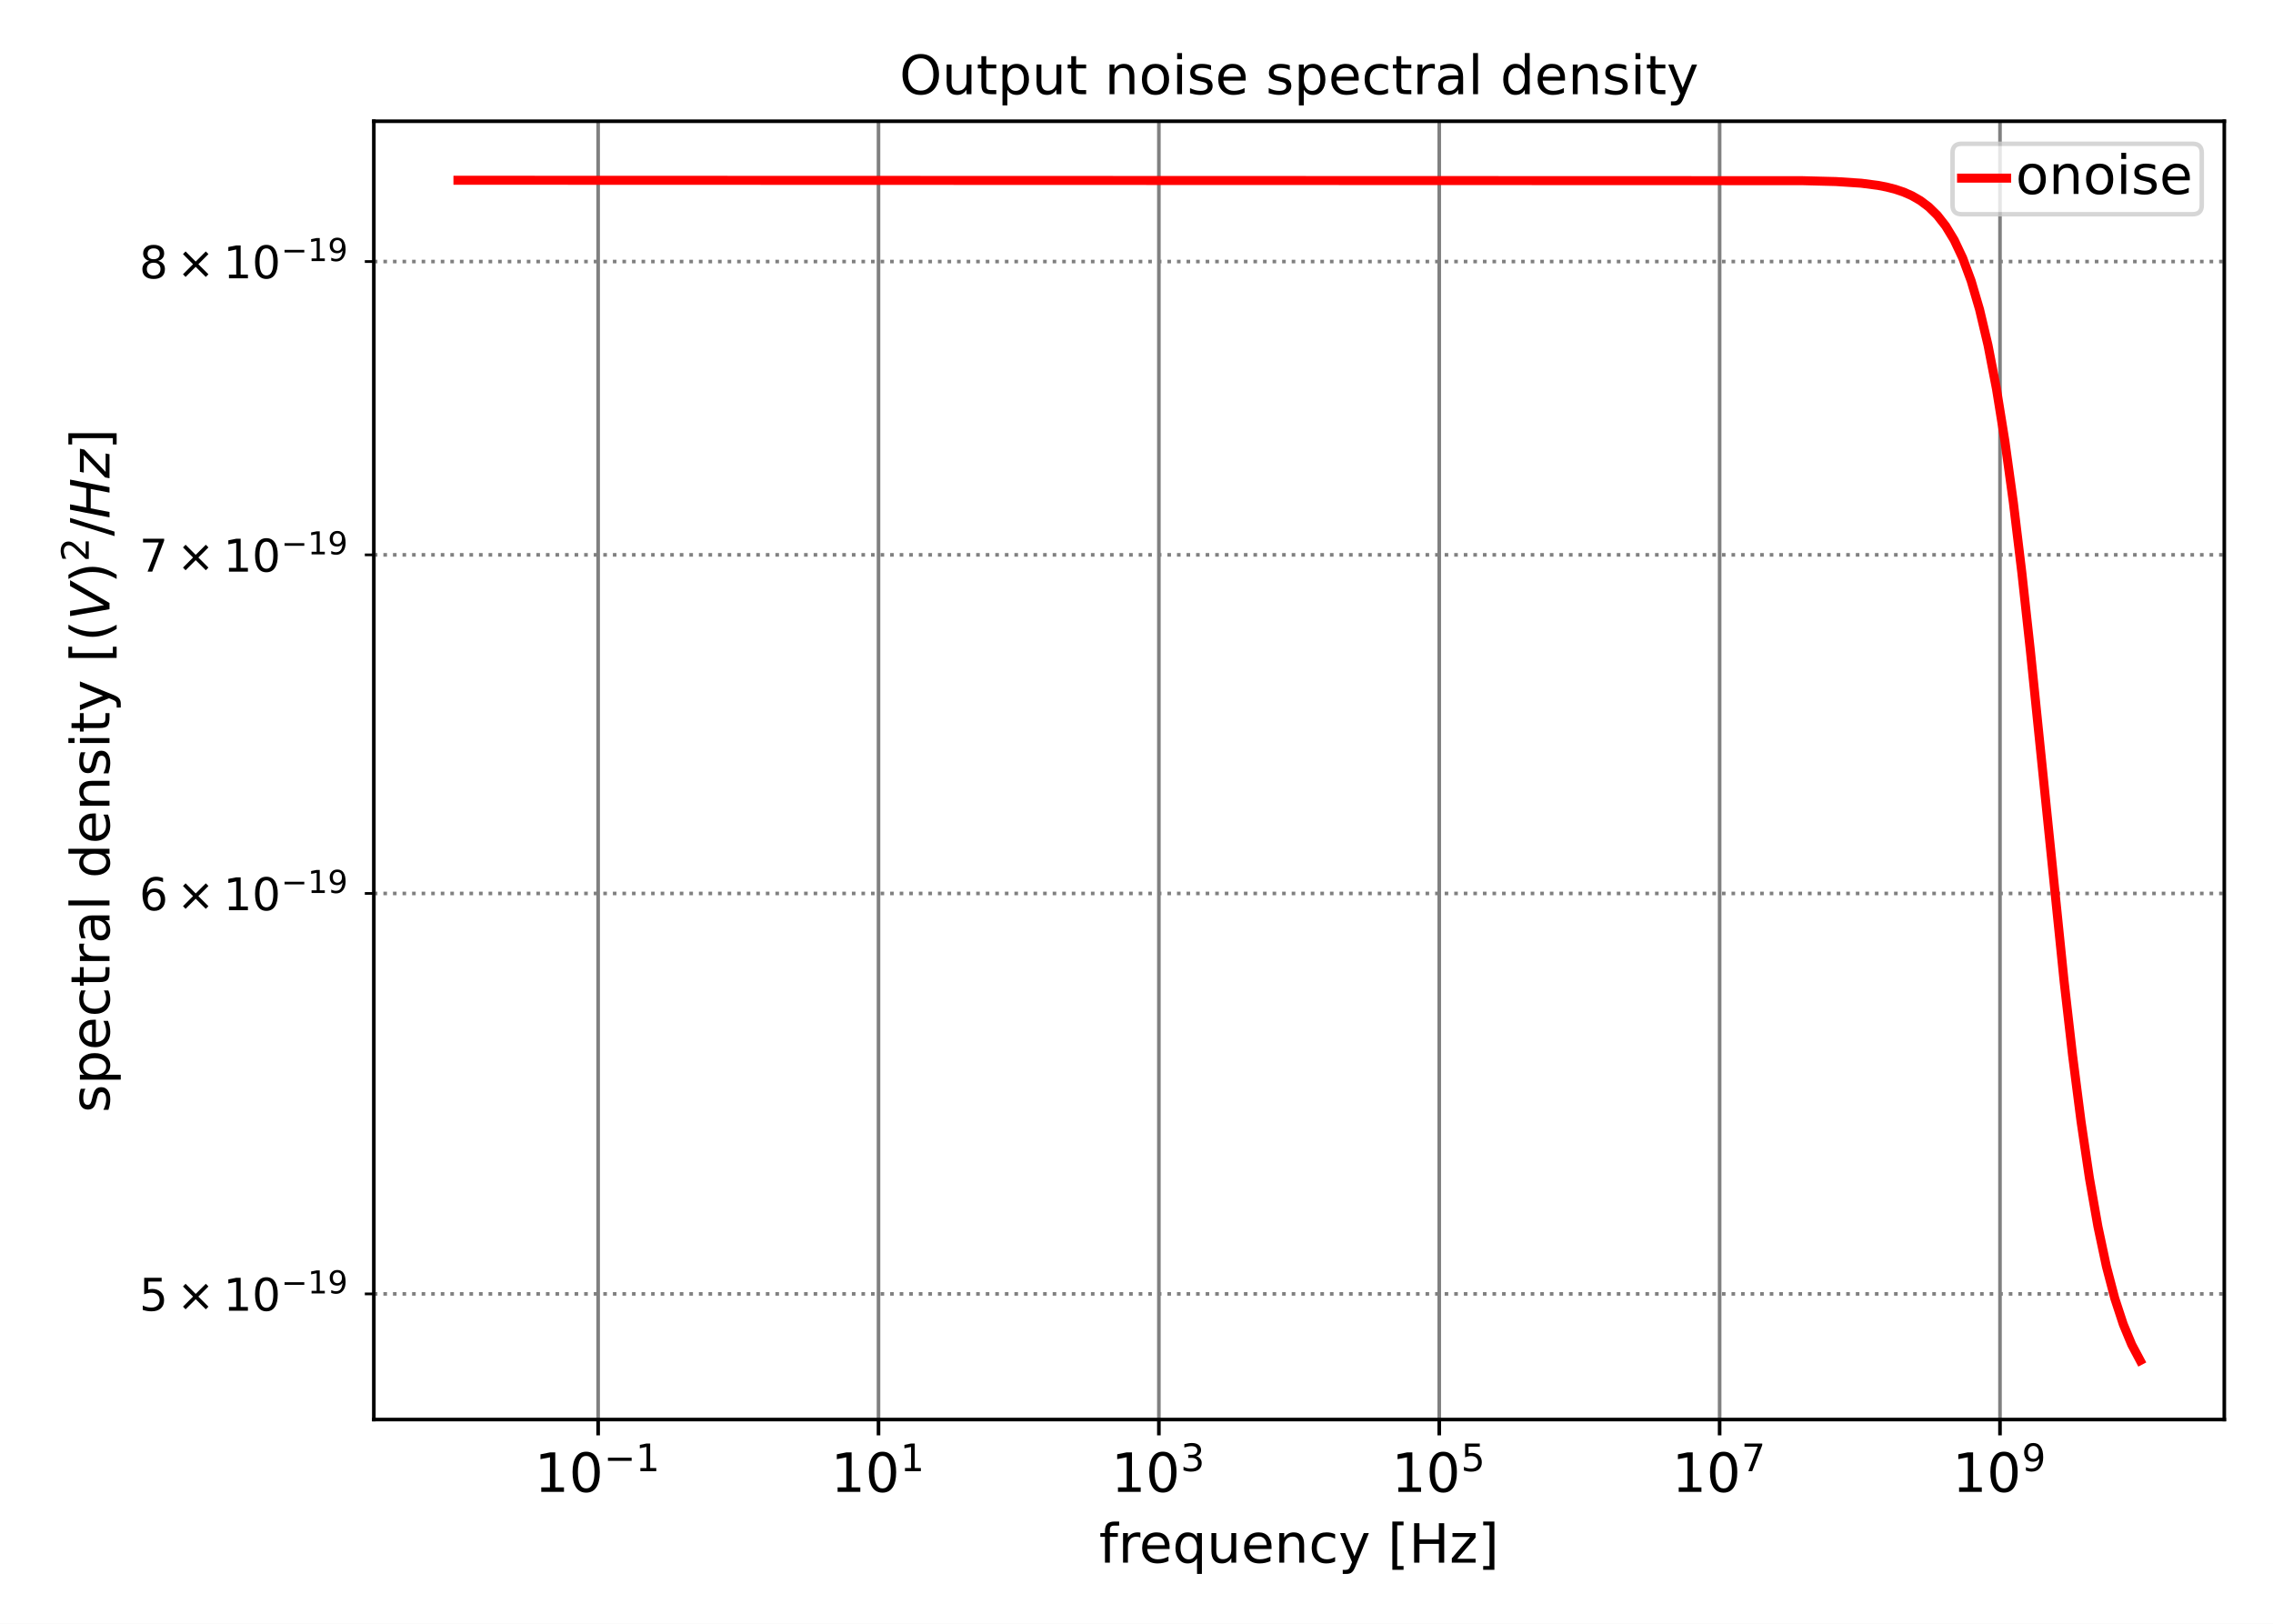
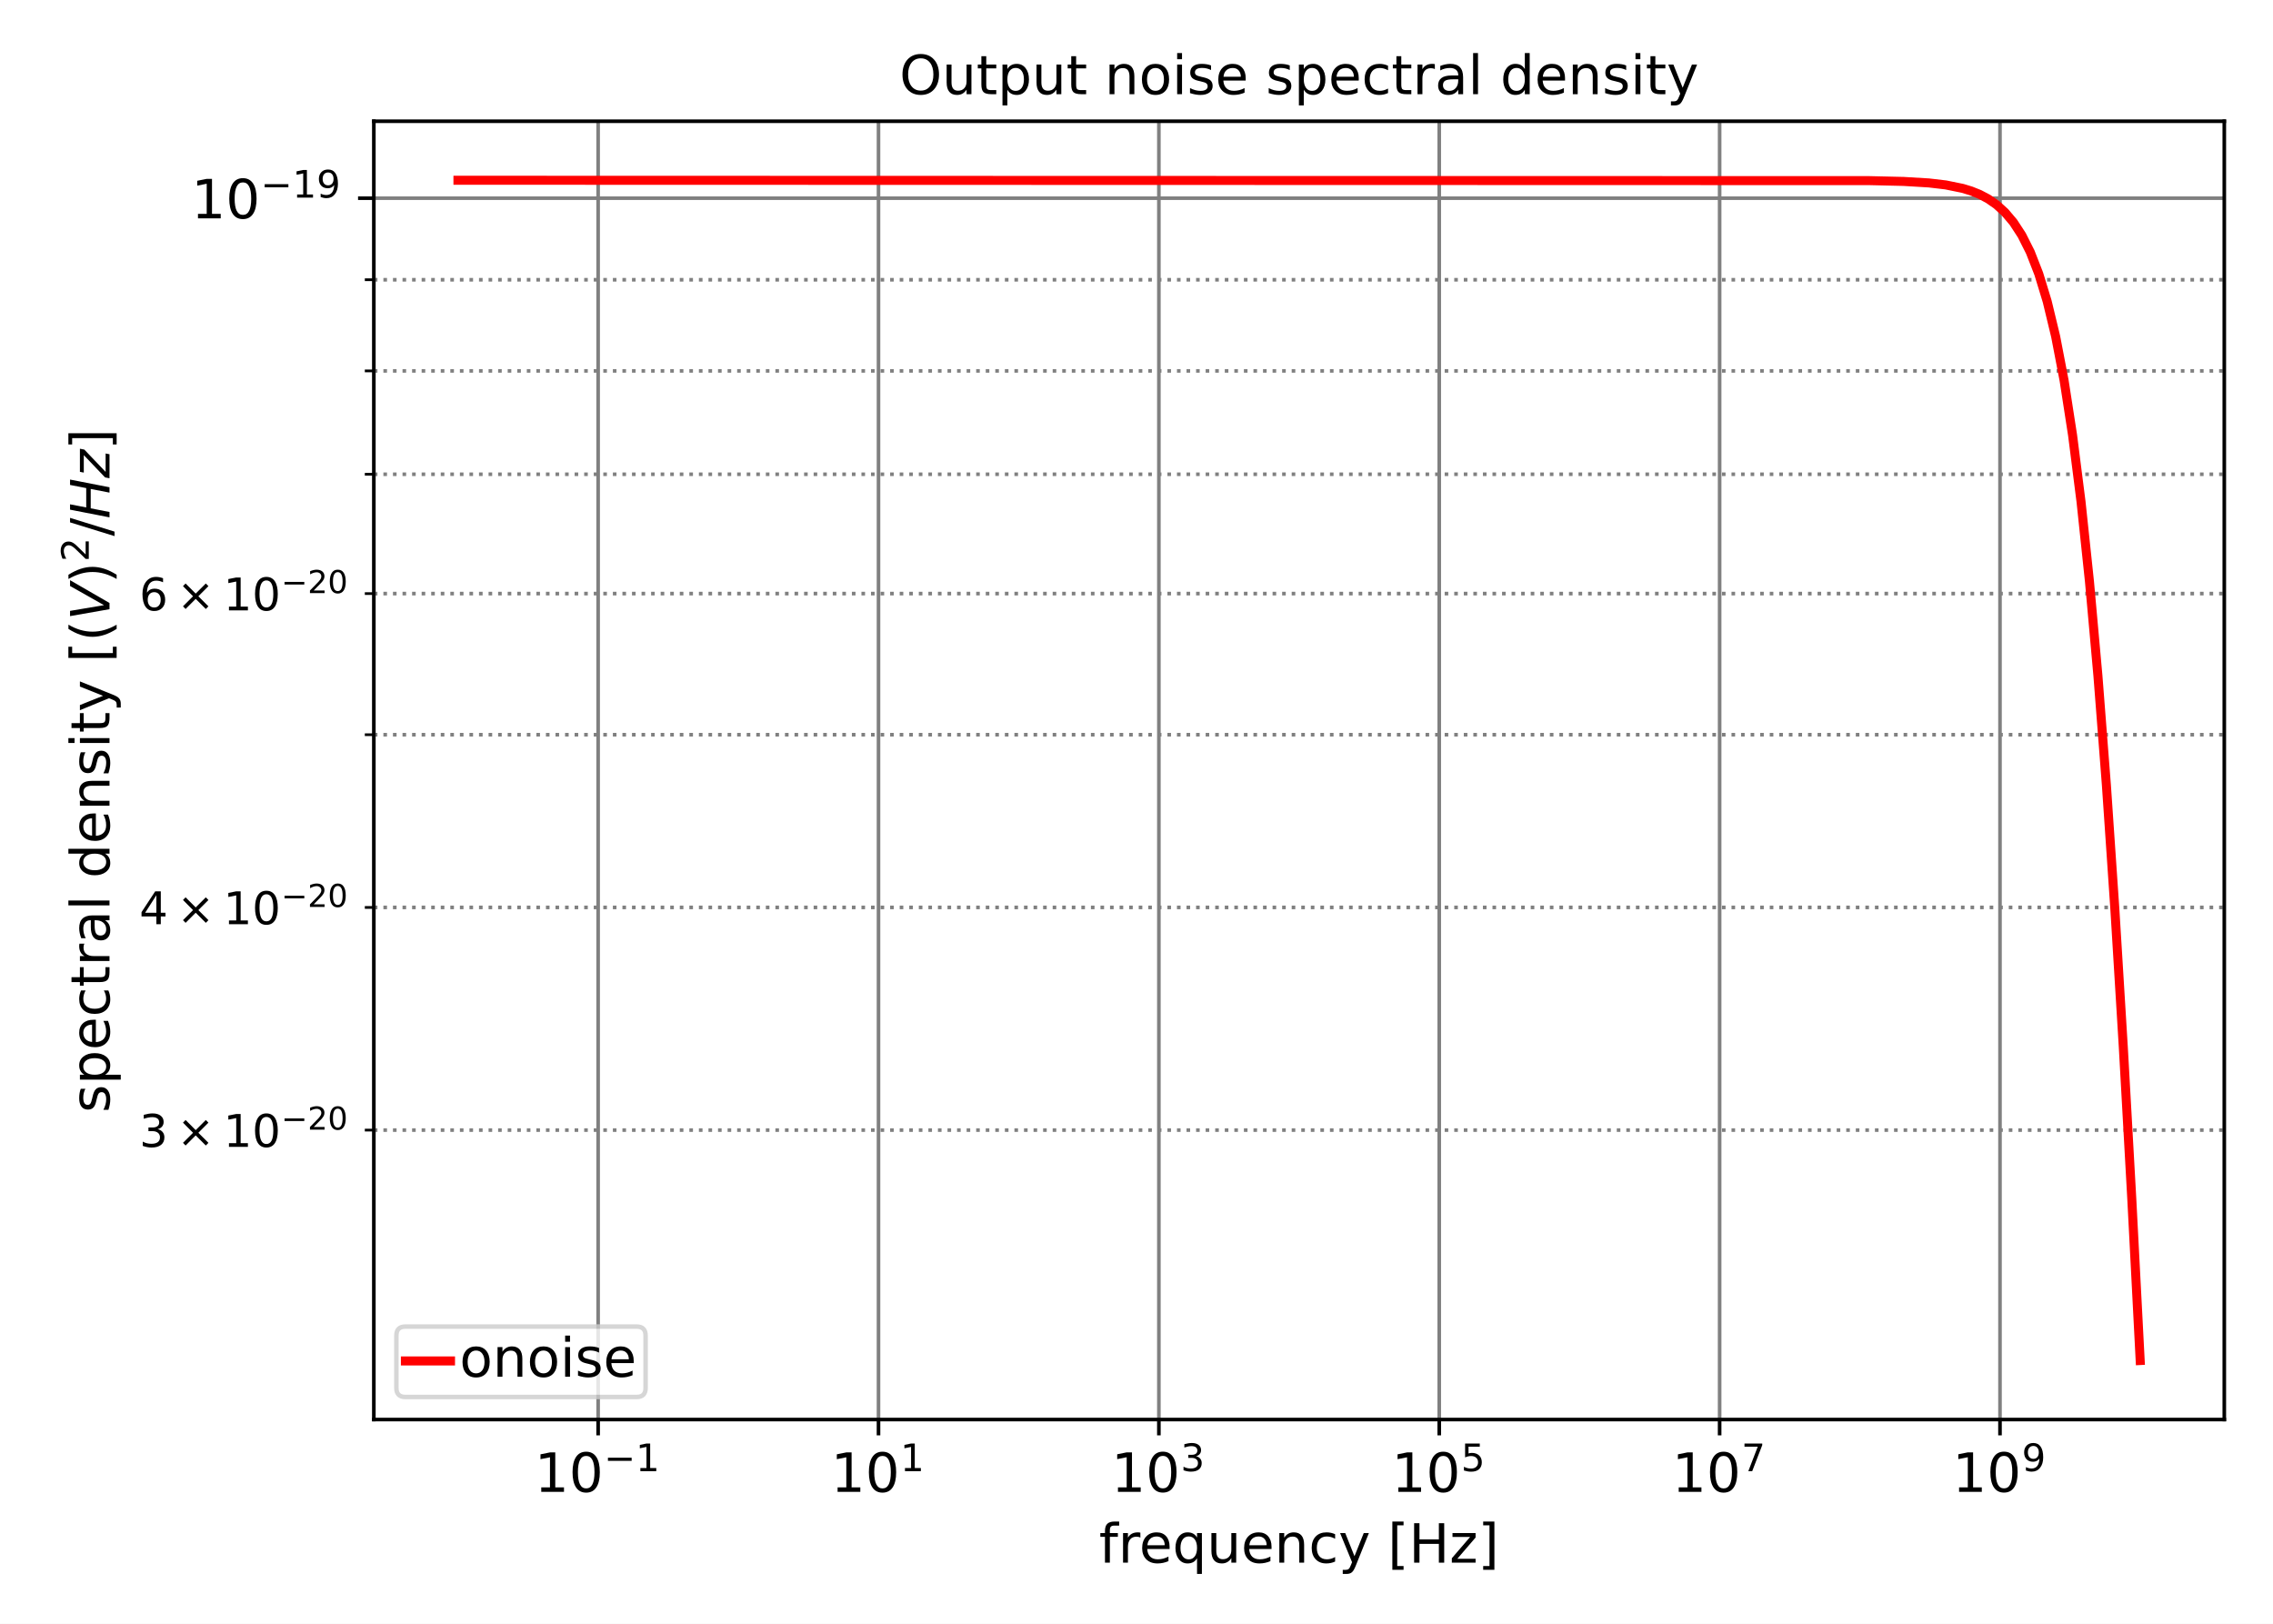
<svg xmlns="http://www.w3.org/2000/svg" xmlns:xlink="http://www.w3.org/1999/xlink" width="504pt" height="360pt" viewBox="0 0 504 360" version="1.1">
  <defs>
    <style type="text/css">*{stroke-linejoin: round; stroke-linecap: butt}</style>
  </defs>
  <g id="figure_1">
    <g id="patch_1">
      <path d="M 0 360  L 504 360  L 504 0  L 0 0  z " style="fill: #ffffff" />
    </g>
    <g id="axes_1">
      <g id="patch_2">
        <path d="M 82.892 314.728  L 493.2 314.728  L 493.2 26.88  L 82.892 26.88  z " style="fill: #ffffff" />
      </g>
      <g id="matplotlib.axis_1">
        <g id="xtick_1">
          <g id="line2d_1">
-             <path d="M 132.627 314.728  L 132.627 26.88  " clip-path="url(#p8762cb27fe)" style="fill: none; stroke: #808080; stroke-width: 0.8; stroke-linecap: square" />
+             <path d="M 132.627 314.728  L 132.627 26.88  " clip-path="url(#p7cc70d9dc4)" style="fill: none; stroke: #808080; stroke-width: 0.8; stroke-linecap: square" />
          </g>
          <g id="line2d_2">
            <defs>
-               <path id="m24ee7ba517" d="M 0 0  L 0 3.5  " style="stroke: #000000; stroke-width: 0.8" />
+               <path id="m202d62b506" d="M 0 0  L 0 3.5  " style="stroke: #000000; stroke-width: 0.8" />
            </defs>
            <g>
-               <use xlink:href="#m24ee7ba517" x="132.627" y="314.728" style="stroke: #000000; stroke-width: 0.8" />
+               <use xlink:href="#m202d62b506" x="132.627" y="314.728" style="stroke: #000000; stroke-width: 0.8" />
            </g>
          </g>
          <g id="text_1">
            <g transform="translate(118.5265 330.8461) scale(0.12 -0.12)">
              <defs>
                <path id="DejaVuSans-31" d="M 794 531  L 1825 531  L 1825 4091  L 703 3866  L 703 4441  L 1819 4666  L 2450 4666  L 2450 531  L 3481 531  L 3481 0  L 794 0  L 794 531  z " transform="scale(0.015625)" />
                <path id="DejaVuSans-30" d="M 2034 4250  Q 1547 4250 1301 3770  Q 1056 3291 1056 2328  Q 1056 1369 1301 889  Q 1547 409 2034 409  Q 2525 409 2770 889  Q 3016 1369 3016 2328  Q 3016 3291 2770 3770  Q 2525 4250 2034 4250  z M 2034 4750  Q 2819 4750 3233 4129  Q 3647 3509 3647 2328  Q 3647 1150 3233 529  Q 2819 -91 2034 -91  Q 1250 -91 836 529  Q 422 1150 422 2328  Q 422 3509 836 4129  Q 1250 4750 2034 4750  z " transform="scale(0.015625)" />
                <path id="DejaVuSans-2212" d="M 678 2272  L 4684 2272  L 4684 1741  L 678 1741  L 678 2272  z " transform="scale(0.015625)" />
              </defs>
              <use xlink:href="#DejaVuSans-31" transform="translate(0 0.684375)" />
              <use xlink:href="#DejaVuSans-30" transform="translate(63.62305 0.684375)" />
              <use xlink:href="#DejaVuSans-2212" transform="translate(128.2031 38.96563) scale(0.7)" />
              <use xlink:href="#DejaVuSans-31" transform="translate(186.8555 38.96563) scale(0.7)" />
            </g>
          </g>
        </g>
        <g id="xtick_2">
          <g id="line2d_3">
-             <path d="M 194.794 314.728  L 194.794 26.88  " clip-path="url(#p8762cb27fe)" style="fill: none; stroke: #808080; stroke-width: 0.8; stroke-linecap: square" />
+             <path d="M 194.794 314.728  L 194.794 26.88  " clip-path="url(#p7cc70d9dc4)" style="fill: none; stroke: #808080; stroke-width: 0.8; stroke-linecap: square" />
          </g>
          <g id="line2d_4">
            <g>
-               <use xlink:href="#m24ee7ba517" x="194.794" y="314.728" style="stroke: #000000; stroke-width: 0.8" />
+               <use xlink:href="#m202d62b506" x="194.794" y="314.728" style="stroke: #000000; stroke-width: 0.8" />
            </g>
          </g>
          <g id="text_2">
            <g transform="translate(184.2344 330.8461) scale(0.12 -0.12)">
              <use xlink:href="#DejaVuSans-31" transform="translate(0 0.684375)" />
              <use xlink:href="#DejaVuSans-30" transform="translate(63.62305 0.684375)" />
              <use xlink:href="#DejaVuSans-31" transform="translate(128.2031 38.96563) scale(0.7)" />
            </g>
          </g>
        </g>
        <g id="xtick_3">
          <g id="line2d_5">
-             <path d="M 256.962 314.728  L 256.962 26.88  " clip-path="url(#p8762cb27fe)" style="fill: none; stroke: #808080; stroke-width: 0.8; stroke-linecap: square" />
+             <path d="M 256.962 314.728  L 256.962 26.88  " clip-path="url(#p7cc70d9dc4)" style="fill: none; stroke: #808080; stroke-width: 0.8; stroke-linecap: square" />
          </g>
          <g id="line2d_6">
            <g>
-               <use xlink:href="#m24ee7ba517" x="256.962" y="314.728" style="stroke: #000000; stroke-width: 0.8" />
+               <use xlink:href="#m202d62b506" x="256.962" y="314.728" style="stroke: #000000; stroke-width: 0.8" />
            </g>
          </g>
          <g id="text_3">
            <g transform="translate(246.4022 330.8461) scale(0.12 -0.12)">
              <defs>
                <path id="DejaVuSans-33" d="M 2597 2516  Q 3050 2419 3304 2112  Q 3559 1806 3559 1356  Q 3559 666 3084 287  Q 2609 -91 1734 -91  Q 1441 -91 1130 -33  Q 819 25 488 141  L 488 750  Q 750 597 1062 519  Q 1375 441 1716 441  Q 2309 441 2620 675  Q 2931 909 2931 1356  Q 2931 1769 2642 2001  Q 2353 2234 1838 2234  L 1294 2234  L 1294 2753  L 1863 2753  Q 2328 2753 2575 2939  Q 2822 3125 2822 3475  Q 2822 3834 2567 4026  Q 2313 4219 1838 4219  Q 1578 4219 1281 4162  Q 984 4106 628 3988  L 628 4550  Q 988 4650 1302 4700  Q 1616 4750 1894 4750  Q 2613 4750 3031 4423  Q 3450 4097 3450 3541  Q 3450 3153 3228 2886  Q 3006 2619 2597 2516  z " transform="scale(0.015625)" />
              </defs>
              <use xlink:href="#DejaVuSans-31" transform="translate(0 0.765625)" />
              <use xlink:href="#DejaVuSans-30" transform="translate(63.62305 0.765625)" />
              <use xlink:href="#DejaVuSans-33" transform="translate(128.2031 39.04688) scale(0.7)" />
            </g>
          </g>
        </g>
        <g id="xtick_4">
          <g id="line2d_7">
-             <path d="M 319.13 314.728  L 319.13 26.88  " clip-path="url(#p8762cb27fe)" style="fill: none; stroke: #808080; stroke-width: 0.8; stroke-linecap: square" />
+             <path d="M 319.13 314.728  L 319.13 26.88  " clip-path="url(#p7cc70d9dc4)" style="fill: none; stroke: #808080; stroke-width: 0.8; stroke-linecap: square" />
          </g>
          <g id="line2d_8">
            <g>
-               <use xlink:href="#m24ee7ba517" x="319.13" y="314.728" style="stroke: #000000; stroke-width: 0.8" />
+               <use xlink:href="#m202d62b506" x="319.13" y="314.728" style="stroke: #000000; stroke-width: 0.8" />
            </g>
          </g>
          <g id="text_4">
            <g transform="translate(308.5701 330.8461) scale(0.12 -0.12)">
              <defs>
                <path id="DejaVuSans-35" d="M 691 4666  L 3169 4666  L 3169 4134  L 1269 4134  L 1269 2991  Q 1406 3038 1543 3061  Q 1681 3084 1819 3084  Q 2600 3084 3056 2656  Q 3513 2228 3513 1497  Q 3513 744 3044 326  Q 2575 -91 1722 -91  Q 1428 -91 1123 -41  Q 819 9 494 109  L 494 744  Q 775 591 1075 516  Q 1375 441 1709 441  Q 2250 441 2565 725  Q 2881 1009 2881 1497  Q 2881 1984 2565 2268  Q 2250 2553 1709 2553  Q 1456 2553 1204 2497  Q 953 2441 691 2322  L 691 4666  z " transform="scale(0.015625)" />
              </defs>
              <use xlink:href="#DejaVuSans-31" transform="translate(0 0.684375)" />
              <use xlink:href="#DejaVuSans-30" transform="translate(63.62305 0.684375)" />
              <use xlink:href="#DejaVuSans-35" transform="translate(128.2031 38.96563) scale(0.7)" />
            </g>
          </g>
        </g>
        <g id="xtick_5">
          <g id="line2d_9">
-             <path d="M 381.298 314.728  L 381.298 26.88  " clip-path="url(#p8762cb27fe)" style="fill: none; stroke: #808080; stroke-width: 0.8; stroke-linecap: square" />
+             <path d="M 381.298 314.728  L 381.298 26.88  " clip-path="url(#p7cc70d9dc4)" style="fill: none; stroke: #808080; stroke-width: 0.8; stroke-linecap: square" />
          </g>
          <g id="line2d_10">
            <g>
-               <use xlink:href="#m24ee7ba517" x="381.298" y="314.728" style="stroke: #000000; stroke-width: 0.8" />
+               <use xlink:href="#m202d62b506" x="381.298" y="314.728" style="stroke: #000000; stroke-width: 0.8" />
            </g>
          </g>
          <g id="text_5">
            <g transform="translate(370.7379 330.8461) scale(0.12 -0.12)">
              <defs>
                <path id="DejaVuSans-37" d="M 525 4666  L 3525 4666  L 3525 4397  L 1831 0  L 1172 0  L 2766 4134  L 525 4134  L 525 4666  z " transform="scale(0.015625)" />
              </defs>
              <use xlink:href="#DejaVuSans-31" transform="translate(0 0.684375)" />
              <use xlink:href="#DejaVuSans-30" transform="translate(63.62305 0.684375)" />
              <use xlink:href="#DejaVuSans-37" transform="translate(128.2031 38.96563) scale(0.7)" />
            </g>
          </g>
        </g>
        <g id="xtick_6">
          <g id="line2d_11">
-             <path d="M 443.466 314.728  L 443.466 26.88  " clip-path="url(#p8762cb27fe)" style="fill: none; stroke: #808080; stroke-width: 0.8; stroke-linecap: square" />
+             <path d="M 443.466 314.728  L 443.466 26.88  " clip-path="url(#p7cc70d9dc4)" style="fill: none; stroke: #808080; stroke-width: 0.8; stroke-linecap: square" />
          </g>
          <g id="line2d_12">
            <g>
-               <use xlink:href="#m24ee7ba517" x="443.466" y="314.728" style="stroke: #000000; stroke-width: 0.8" />
+               <use xlink:href="#m202d62b506" x="443.466" y="314.728" style="stroke: #000000; stroke-width: 0.8" />
            </g>
          </g>
          <g id="text_6">
            <g transform="translate(432.9057 330.8461) scale(0.12 -0.12)">
              <defs>
                <path id="DejaVuSans-39" d="M 703 97  L 703 672  Q 941 559 1184 500  Q 1428 441 1663 441  Q 2288 441 2617 861  Q 2947 1281 2994 2138  Q 2813 1869 2534 1725  Q 2256 1581 1919 1581  Q 1219 1581 811 2004  Q 403 2428 403 3163  Q 403 3881 828 4315  Q 1253 4750 1959 4750  Q 2769 4750 3195 4129  Q 3622 3509 3622 2328  Q 3622 1225 3098 567  Q 2575 -91 1691 -91  Q 1453 -91 1209 -44  Q 966 3 703 97  z M 1959 2075  Q 2384 2075 2632 2365  Q 2881 2656 2881 3163  Q 2881 3666 2632 3958  Q 2384 4250 1959 4250  Q 1534 4250 1286 3958  Q 1038 3666 1038 3163  Q 1038 2656 1286 2365  Q 1534 2075 1959 2075  z " transform="scale(0.015625)" />
              </defs>
              <use xlink:href="#DejaVuSans-31" transform="translate(0 0.765625)" />
              <use xlink:href="#DejaVuSans-30" transform="translate(63.62305 0.765625)" />
              <use xlink:href="#DejaVuSans-39" transform="translate(128.2031 39.04688) scale(0.7)" />
            </g>
          </g>
        </g>
        <g id="text_7">
          <g transform="translate(243.7043 346.4599) scale(0.12 -0.12)">
            <defs>
              <path id="DejaVuSans-66" d="M 2375 4863  L 2375 4384  L 1825 4384  Q 1516 4384 1395 4259  Q 1275 4134 1275 3809  L 1275 3500  L 2222 3500  L 2222 3053  L 1275 3053  L 1275 0  L 697 0  L 697 3053  L 147 3053  L 147 3500  L 697 3500  L 697 3744  Q 697 4328 969 4595  Q 1241 4863 1831 4863  L 2375 4863  z " transform="scale(0.015625)" />
              <path id="DejaVuSans-72" d="M 2631 2963  Q 2534 3019 2420 3045  Q 2306 3072 2169 3072  Q 1681 3072 1420 2755  Q 1159 2438 1159 1844  L 1159 0  L 581 0  L 581 3500  L 1159 3500  L 1159 2956  Q 1341 3275 1631 3429  Q 1922 3584 2338 3584  Q 2397 3584 2469 3576  Q 2541 3569 2628 3553  L 2631 2963  z " transform="scale(0.015625)" />
              <path id="DejaVuSans-65" d="M 3597 1894  L 3597 1613  L 953 1613  Q 991 1019 1311 708  Q 1631 397 2203 397  Q 2534 397 2845 478  Q 3156 559 3463 722  L 3463 178  Q 3153 47 2828 -22  Q 2503 -91 2169 -91  Q 1331 -91 842 396  Q 353 884 353 1716  Q 353 2575 817 3079  Q 1281 3584 2069 3584  Q 2775 3584 3186 3129  Q 3597 2675 3597 1894  z M 3022 2063  Q 3016 2534 2758 2815  Q 2500 3097 2075 3097  Q 1594 3097 1305 2825  Q 1016 2553 972 2059  L 3022 2063  z " transform="scale(0.015625)" />
              <path id="DejaVuSans-71" d="M 947 1747  Q 947 1113 1208 752  Q 1469 391 1925 391  Q 2381 391 2643 752  Q 2906 1113 2906 1747  Q 2906 2381 2643 2742  Q 2381 3103 1925 3103  Q 1469 3103 1208 2742  Q 947 2381 947 1747  z M 2906 525  Q 2725 213 2448 61  Q 2172 -91 1784 -91  Q 1150 -91 751 415  Q 353 922 353 1747  Q 353 2572 751 3078  Q 1150 3584 1784 3584  Q 2172 3584 2448 3432  Q 2725 3281 2906 2969  L 2906 3500  L 3481 3500  L 3481 -1331  L 2906 -1331  L 2906 525  z " transform="scale(0.015625)" />
              <path id="DejaVuSans-75" d="M 544 1381  L 544 3500  L 1119 3500  L 1119 1403  Q 1119 906 1312 657  Q 1506 409 1894 409  Q 2359 409 2629 706  Q 2900 1003 2900 1516  L 2900 3500  L 3475 3500  L 3475 0  L 2900 0  L 2900 538  Q 2691 219 2414 64  Q 2138 -91 1772 -91  Q 1169 -91 856 284  Q 544 659 544 1381  z M 1991 3584  L 1991 3584  z " transform="scale(0.015625)" />
              <path id="DejaVuSans-6e" d="M 3513 2113  L 3513 0  L 2938 0  L 2938 2094  Q 2938 2591 2744 2837  Q 2550 3084 2163 3084  Q 1697 3084 1428 2787  Q 1159 2491 1159 1978  L 1159 0  L 581 0  L 581 3500  L 1159 3500  L 1159 2956  Q 1366 3272 1645 3428  Q 1925 3584 2291 3584  Q 2894 3584 3203 3211  Q 3513 2838 3513 2113  z " transform="scale(0.015625)" />
              <path id="DejaVuSans-63" d="M 3122 3366  L 3122 2828  Q 2878 2963 2633 3030  Q 2388 3097 2138 3097  Q 1578 3097 1268 2742  Q 959 2388 959 1747  Q 959 1106 1268 751  Q 1578 397 2138 397  Q 2388 397 2633 464  Q 2878 531 3122 666  L 3122 134  Q 2881 22 2623 -34  Q 2366 -91 2075 -91  Q 1284 -91 818 406  Q 353 903 353 1747  Q 353 2603 823 3093  Q 1294 3584 2113 3584  Q 2378 3584 2631 3529  Q 2884 3475 3122 3366  z " transform="scale(0.015625)" />
              <path id="DejaVuSans-79" d="M 2059 -325  Q 1816 -950 1584 -1140  Q 1353 -1331 966 -1331  L 506 -1331  L 506 -850  L 844 -850  Q 1081 -850 1212 -737  Q 1344 -625 1503 -206  L 1606 56  L 191 3500  L 800 3500  L 1894 763  L 2988 3500  L 3597 3500  L 2059 -325  z " transform="scale(0.015625)" />
              <path id="DejaVuSans-20" transform="scale(0.015625)" />
              <path id="DejaVuSans-5b" d="M 550 4863  L 1875 4863  L 1875 4416  L 1125 4416  L 1125 -397  L 1875 -397  L 1875 -844  L 550 -844  L 550 4863  z " transform="scale(0.015625)" />
              <path id="DejaVuSans-48" d="M 628 4666  L 1259 4666  L 1259 2753  L 3553 2753  L 3553 4666  L 4184 4666  L 4184 0  L 3553 0  L 3553 2222  L 1259 2222  L 1259 0  L 628 0  L 628 4666  z " transform="scale(0.015625)" />
              <path id="DejaVuSans-7a" d="M 353 3500  L 3084 3500  L 3084 2975  L 922 459  L 3084 459  L 3084 0  L 275 0  L 275 525  L 2438 3041  L 353 3041  L 353 3500  z " transform="scale(0.015625)" />
              <path id="DejaVuSans-5d" d="M 1947 4863  L 1947 -844  L 622 -844  L 622 -397  L 1369 -397  L 1369 4416  L 622 4416  L 622 4863  L 1947 4863  z " transform="scale(0.015625)" />
            </defs>
            <use xlink:href="#DejaVuSans-66" />
            <use xlink:href="#DejaVuSans-72" transform="translate(35.20508 0)" />
            <use xlink:href="#DejaVuSans-65" transform="translate(74.06836 0)" />
            <use xlink:href="#DejaVuSans-71" transform="translate(135.5918 0)" />
            <use xlink:href="#DejaVuSans-75" transform="translate(199.0684 0)" />
            <use xlink:href="#DejaVuSans-65" transform="translate(262.4473 0)" />
            <use xlink:href="#DejaVuSans-6e" transform="translate(323.9707 0)" />
            <use xlink:href="#DejaVuSans-63" transform="translate(387.3496 0)" />
            <use xlink:href="#DejaVuSans-79" transform="translate(442.3301 0)" />
            <use xlink:href="#DejaVuSans-20" transform="translate(501.5098 0)" />
            <use xlink:href="#DejaVuSans-5b" transform="translate(533.2969 0)" />
            <use xlink:href="#DejaVuSans-48" transform="translate(572.3105 0)" />
            <use xlink:href="#DejaVuSans-7a" transform="translate(647.5059 0)" />
            <use xlink:href="#DejaVuSans-5d" transform="translate(699.9961 0)" />
          </g>
        </g>
      </g>
      <g id="matplotlib.axis_2">
        <g id="ytick_1">
          <g id="line2d_13">
-             <path d="M 82.892 286.871  L 493.2 286.871  " clip-path="url(#p8762cb27fe)" style="fill: none; stroke-dasharray: 0.8,1.32; stroke-dashoffset: 0; stroke: #808080; stroke-width: 0.8" />
+             <path d="M 82.892 43.942  L 493.2 43.942  " clip-path="url(#p7cc70d9dc4)" style="fill: none; stroke: #808080; stroke-width: 0.8; stroke-linecap: square" />
          </g>
          <g id="line2d_14">
            <defs>
-               <path id="m7358dddcd5" d="M 0 0  L -2 0  " style="stroke: #000000; stroke-width: 0.6" />
+               <path id="m00e2c6349d" d="M 0 0  L -3.5 0  " style="stroke: #000000; stroke-width: 0.8" />
            </defs>
            <g>
-               <use xlink:href="#m7358dddcd5" x="82.892" y="286.871" style="stroke: #000000; stroke-width: 0.6" />
+               <use xlink:href="#m00e2c6349d" x="82.892" y="43.942" style="stroke: #000000; stroke-width: 0.8" />
            </g>
          </g>
          <g id="text_8">
-             <g transform="translate(30.89227 290.6707) scale(0.1 -0.1)">
+             <g transform="translate(42.41227 48.50089) scale(0.12 -0.12)">
+               <use xlink:href="#DejaVuSans-31" transform="translate(0 0.765625)" />
+               <use xlink:href="#DejaVuSans-30" transform="translate(63.62305 0.765625)" />
+               <use xlink:href="#DejaVuSans-2212" transform="translate(128.2031 39.04688) scale(0.7)" />
+               <use xlink:href="#DejaVuSans-31" transform="translate(186.8555 39.04688) scale(0.7)" />
+               <use xlink:href="#DejaVuSans-39" transform="translate(231.3916 39.04688) scale(0.7)" />
+             </g>
+           </g>
+         </g>
+         <g id="ytick_2">
+           <g id="line2d_15">
+             <path d="M 82.892 250.555  L 493.2 250.555  " clip-path="url(#p7cc70d9dc4)" style="fill: none; stroke-dasharray: 0.8,1.32; stroke-dashoffset: 0; stroke: #808080; stroke-width: 0.8" />
+           </g>
+           <g id="line2d_16">
+             <defs>
+               <path id="m965632c8bd" d="M 0 0  L -2 0  " style="stroke: #000000; stroke-width: 0.6" />
+             </defs>
+             <g>
+               <use xlink:href="#m965632c8bd" x="82.892" y="250.555" style="stroke: #000000; stroke-width: 0.6" />
+             </g>
+           </g>
+           <g id="text_9">
+             <g transform="translate(30.89227 254.3539) scale(0.1 -0.1)">
              <defs>
                <path id="DejaVuSans-d7" d="M 4488 3438  L 3059 2003  L 4488 575  L 4116 197  L 2681 1631  L 1247 197  L 878 575  L 2303 2003  L 878 3438  L 1247 3816  L 2681 2381  L 4116 3816  L 4488 3438  z " transform="scale(0.015625)" />
-               </defs>
-               <use xlink:href="#DejaVuSans-35" transform="translate(0 0.765625)" />
+                 <path id="DejaVuSans-32" d="M 1228 531  L 3431 531  L 3431 0  L 469 0  L 469 531  Q 828 903 1448 1529  Q 2069 2156 2228 2338  Q 2531 2678 2651 2914  Q 2772 3150 2772 3378  Q 2772 3750 2511 3984  Q 2250 4219 1831 4219  Q 1534 4219 1204 4116  Q 875 4013 500 3803  L 500 4441  Q 881 4594 1212 4672  Q 1544 4750 1819 4750  Q 2544 4750 2975 4387  Q 3406 4025 3406 3419  Q 3406 3131 3298 2873  Q 3191 2616 2906 2266  Q 2828 2175 2409 1742  Q 1991 1309 1228 531  z " transform="scale(0.015625)" />
+               </defs>
+               <use xlink:href="#DejaVuSans-33" transform="translate(0 0.765625)" />
              <use xlink:href="#DejaVuSans-d7" transform="translate(83.10547 0.765625)" />
              <use xlink:href="#DejaVuSans-31" transform="translate(186.377 0.765625)" />
              <use xlink:href="#DejaVuSans-30" transform="translate(250 0.765625)" />
              <use xlink:href="#DejaVuSans-2212" transform="translate(314.5801 39.04688) scale(0.7)" />
-               <use xlink:href="#DejaVuSans-31" transform="translate(373.2324 39.04688) scale(0.7)" />
-               <use xlink:href="#DejaVuSans-39" transform="translate(417.7686 39.04688) scale(0.7)" />
-             </g>
-           </g>
-         </g>
-         <g id="ytick_2">
-           <g id="line2d_15">
-             <path d="M 82.892 198.084  L 493.2 198.084  " clip-path="url(#p8762cb27fe)" style="fill: none; stroke-dasharray: 0.8,1.32; stroke-dashoffset: 0; stroke: #808080; stroke-width: 0.8" />
-           </g>
-           <g id="line2d_16">
-             <g>
-               <use xlink:href="#m7358dddcd5" x="82.892" y="198.084" style="stroke: #000000; stroke-width: 0.6" />
-             </g>
-           </g>
-           <g id="text_9">
-             <g transform="translate(30.89227 201.8829) scale(0.1 -0.1)">
+               <use xlink:href="#DejaVuSans-32" transform="translate(373.2324 39.04688) scale(0.7)" />
+               <use xlink:href="#DejaVuSans-30" transform="translate(417.7686 39.04688) scale(0.7)" />
+             </g>
+           </g>
+         </g>
+         <g id="ytick_3">
+           <g id="line2d_17">
+             <path d="M 82.892 201.186  L 493.2 201.186  " clip-path="url(#p7cc70d9dc4)" style="fill: none; stroke-dasharray: 0.8,1.32; stroke-dashoffset: 0; stroke: #808080; stroke-width: 0.8" />
+           </g>
+           <g id="line2d_18">
+             <g>
+               <use xlink:href="#m965632c8bd" x="82.892" y="201.186" style="stroke: #000000; stroke-width: 0.6" />
+             </g>
+           </g>
+           <g id="text_10">
+             <g transform="translate(30.89227 204.985) scale(0.1 -0.1)">
+               <defs>
+                 <path id="DejaVuSans-34" d="M 2419 4116  L 825 1625  L 2419 1625  L 2419 4116  z M 2253 4666  L 3047 4666  L 3047 1625  L 3713 1625  L 3713 1100  L 3047 1100  L 3047 0  L 2419 0  L 2419 1100  L 313 1100  L 313 1709  L 2253 4666  z " transform="scale(0.015625)" />
+               </defs>
+               <use xlink:href="#DejaVuSans-34" transform="translate(0 0.765625)" />
+               <use xlink:href="#DejaVuSans-d7" transform="translate(83.10547 0.765625)" />
+               <use xlink:href="#DejaVuSans-31" transform="translate(186.377 0.765625)" />
+               <use xlink:href="#DejaVuSans-30" transform="translate(250 0.765625)" />
+               <use xlink:href="#DejaVuSans-2212" transform="translate(314.5801 39.04688) scale(0.7)" />
+               <use xlink:href="#DejaVuSans-32" transform="translate(373.2324 39.04688) scale(0.7)" />
+               <use xlink:href="#DejaVuSans-30" transform="translate(417.7686 39.04688) scale(0.7)" />
+             </g>
+           </g>
+         </g>
+         <g id="ytick_4">
+           <g id="line2d_19">
+             <path d="M 82.892 162.892  L 493.2 162.892  " clip-path="url(#p7cc70d9dc4)" style="fill: none; stroke-dasharray: 0.8,1.32; stroke-dashoffset: 0; stroke: #808080; stroke-width: 0.8" />
+           </g>
+           <g id="line2d_20">
+             <g>
+               <use xlink:href="#m965632c8bd" x="82.892" y="162.892" style="stroke: #000000; stroke-width: 0.6" />
+             </g>
+           </g>
+         </g>
+         <g id="ytick_5">
+           <g id="line2d_21">
+             <path d="M 82.892 131.604  L 493.2 131.604  " clip-path="url(#p7cc70d9dc4)" style="fill: none; stroke-dasharray: 0.8,1.32; stroke-dashoffset: 0; stroke: #808080; stroke-width: 0.8" />
+           </g>
+           <g id="line2d_22">
+             <g>
+               <use xlink:href="#m965632c8bd" x="82.892" y="131.604" style="stroke: #000000; stroke-width: 0.6" />
+             </g>
+           </g>
+           <g id="text_11">
+             <g transform="translate(30.89227 135.4034) scale(0.1 -0.1)">
              <defs>
                <path id="DejaVuSans-36" d="M 2113 2584  Q 1688 2584 1439 2293  Q 1191 2003 1191 1497  Q 1191 994 1439 701  Q 1688 409 2113 409  Q 2538 409 2786 701  Q 3034 994 3034 1497  Q 3034 2003 2786 2293  Q 2538 2584 2113 2584  z M 3366 4563  L 3366 3988  Q 3128 4100 2886 4159  Q 2644 4219 2406 4219  Q 1781 4219 1451 3797  Q 1122 3375 1075 2522  Q 1259 2794 1537 2939  Q 1816 3084 2150 3084  Q 2853 3084 3261 2657  Q 3669 2231 3669 1497  Q 3669 778 3244 343  Q 2819 -91 2113 -91  Q 1303 -91 875 529  Q 447 1150 447 2328  Q 447 3434 972 4092  Q 1497 4750 2381 4750  Q 2619 4750 2861 4703  Q 3103 4656 3366 4563  z " transform="scale(0.015625)" />
              </defs>
              <use xlink:href="#DejaVuSans-36" transform="translate(0 0.765625)" />
              <use xlink:href="#DejaVuSans-d7" transform="translate(83.10547 0.765625)" />
              <use xlink:href="#DejaVuSans-31" transform="translate(186.377 0.765625)" />
              <use xlink:href="#DejaVuSans-30" transform="translate(250 0.765625)" />
              <use xlink:href="#DejaVuSans-2212" transform="translate(314.5801 39.04688) scale(0.7)" />
-               <use xlink:href="#DejaVuSans-31" transform="translate(373.2324 39.04688) scale(0.7)" />
-               <use xlink:href="#DejaVuSans-39" transform="translate(417.7686 39.04688) scale(0.7)" />
-             </g>
-           </g>
-         </g>
-         <g id="ytick_3">
-           <g id="line2d_17">
-             <path d="M 82.892 123.015  L 493.2 123.015  " clip-path="url(#p8762cb27fe)" style="fill: none; stroke-dasharray: 0.8,1.32; stroke-dashoffset: 0; stroke: #808080; stroke-width: 0.8" />
-           </g>
-           <g id="line2d_18">
-             <g>
-               <use xlink:href="#m7358dddcd5" x="82.892" y="123.015" style="stroke: #000000; stroke-width: 0.6" />
-             </g>
-           </g>
-           <g id="text_10">
-             <g transform="translate(30.89227 126.8139) scale(0.1 -0.1)">
-               <use xlink:href="#DejaVuSans-37" transform="translate(0 0.765625)" />
-               <use xlink:href="#DejaVuSans-d7" transform="translate(83.10547 0.765625)" />
-               <use xlink:href="#DejaVuSans-31" transform="translate(186.377 0.765625)" />
-               <use xlink:href="#DejaVuSans-30" transform="translate(250 0.765625)" />
-               <use xlink:href="#DejaVuSans-2212" transform="translate(314.5801 39.04688) scale(0.7)" />
-               <use xlink:href="#DejaVuSans-31" transform="translate(373.2324 39.04688) scale(0.7)" />
-               <use xlink:href="#DejaVuSans-39" transform="translate(417.7686 39.04688) scale(0.7)" />
-             </g>
-           </g>
-         </g>
-         <g id="ytick_4">
-           <g id="line2d_19">
-             <path d="M 82.892 57.987  L 493.2 57.987  " clip-path="url(#p8762cb27fe)" style="fill: none; stroke-dasharray: 0.8,1.32; stroke-dashoffset: 0; stroke: #808080; stroke-width: 0.8" />
-           </g>
-           <g id="line2d_20">
-             <g>
-               <use xlink:href="#m7358dddcd5" x="82.892" y="57.987" style="stroke: #000000; stroke-width: 0.6" />
-             </g>
-           </g>
-           <g id="text_11">
-             <g transform="translate(30.89227 61.78612) scale(0.1 -0.1)">
-               <defs>
-                 <path id="DejaVuSans-38" d="M 2034 2216  Q 1584 2216 1326 1975  Q 1069 1734 1069 1313  Q 1069 891 1326 650  Q 1584 409 2034 409  Q 2484 409 2743 651  Q 3003 894 3003 1313  Q 3003 1734 2745 1975  Q 2488 2216 2034 2216  z M 1403 2484  Q 997 2584 770 2862  Q 544 3141 544 3541  Q 544 4100 942 4425  Q 1341 4750 2034 4750  Q 2731 4750 3128 4425  Q 3525 4100 3525 3541  Q 3525 3141 3298 2862  Q 3072 2584 2669 2484  Q 3125 2378 3379 2068  Q 3634 1759 3634 1313  Q 3634 634 3220 271  Q 2806 -91 2034 -91  Q 1263 -91 848 271  Q 434 634 434 1313  Q 434 1759 690 2068  Q 947 2378 1403 2484  z M 1172 3481  Q 1172 3119 1398 2916  Q 1625 2713 2034 2713  Q 2441 2713 2670 2916  Q 2900 3119 2900 3481  Q 2900 3844 2670 4047  Q 2441 4250 2034 4250  Q 1625 4250 1398 4047  Q 1172 3844 1172 3481  z " transform="scale(0.015625)" />
-               </defs>
-               <use xlink:href="#DejaVuSans-38" transform="translate(0 0.765625)" />
-               <use xlink:href="#DejaVuSans-d7" transform="translate(83.10547 0.765625)" />
-               <use xlink:href="#DejaVuSans-31" transform="translate(186.377 0.765625)" />
-               <use xlink:href="#DejaVuSans-30" transform="translate(250 0.765625)" />
-               <use xlink:href="#DejaVuSans-2212" transform="translate(314.5801 39.04688) scale(0.7)" />
-               <use xlink:href="#DejaVuSans-31" transform="translate(373.2324 39.04688) scale(0.7)" />
-               <use xlink:href="#DejaVuSans-39" transform="translate(417.7686 39.04688) scale(0.7)" />
+               <use xlink:href="#DejaVuSans-32" transform="translate(373.2324 39.04688) scale(0.7)" />
+               <use xlink:href="#DejaVuSans-30" transform="translate(417.7686 39.04688) scale(0.7)" />
+             </g>
+           </g>
+         </g>
+         <g id="ytick_6">
+           <g id="line2d_23">
+             <path d="M 82.892 105.151  L 493.2 105.151  " clip-path="url(#p7cc70d9dc4)" style="fill: none; stroke-dasharray: 0.8,1.32; stroke-dashoffset: 0; stroke: #808080; stroke-width: 0.8" />
+           </g>
+           <g id="line2d_24">
+             <g>
+               <use xlink:href="#m965632c8bd" x="82.892" y="105.151" style="stroke: #000000; stroke-width: 0.6" />
+             </g>
+           </g>
+         </g>
+         <g id="ytick_7">
+           <g id="line2d_25">
+             <path d="M 82.892 82.235  L 493.2 82.235  " clip-path="url(#p7cc70d9dc4)" style="fill: none; stroke-dasharray: 0.8,1.32; stroke-dashoffset: 0; stroke: #808080; stroke-width: 0.8" />
+           </g>
+           <g id="line2d_26">
+             <g>
+               <use xlink:href="#m965632c8bd" x="82.892" y="82.235" style="stroke: #000000; stroke-width: 0.6" />
+             </g>
+           </g>
+         </g>
+         <g id="ytick_8">
+           <g id="line2d_27">
+             <path d="M 82.892 62.023  L 493.2 62.023  " clip-path="url(#p7cc70d9dc4)" style="fill: none; stroke-dasharray: 0.8,1.32; stroke-dashoffset: 0; stroke: #808080; stroke-width: 0.8" />
+           </g>
+           <g id="line2d_28">
+             <g>
+               <use xlink:href="#m965632c8bd" x="82.892" y="62.023" style="stroke: #000000; stroke-width: 0.6" />
            </g>
          </g>
        </g>
        <g id="text_12">
          <g transform="translate(24.37227 246.704) rotate(-90) scale(0.12 -0.12)">
            <defs>
              <path id="DejaVuSans-73" d="M 2834 3397  L 2834 2853  Q 2591 2978 2328 3040  Q 2066 3103 1784 3103  Q 1356 3103 1142 2972  Q 928 2841 928 2578  Q 928 2378 1081 2264  Q 1234 2150 1697 2047  L 1894 2003  Q 2506 1872 2764 1633  Q 3022 1394 3022 966  Q 3022 478 2636 193  Q 2250 -91 1575 -91  Q 1294 -91 989 -36  Q 684 19 347 128  L 347 722  Q 666 556 975 473  Q 1284 391 1588 391  Q 1994 391 2212 530  Q 2431 669 2431 922  Q 2431 1156 2273 1281  Q 2116 1406 1581 1522  L 1381 1569  Q 847 1681 609 1914  Q 372 2147 372 2553  Q 372 3047 722 3315  Q 1072 3584 1716 3584  Q 2034 3584 2315 3537  Q 2597 3491 2834 3397  z " transform="scale(0.015625)" />
              <path id="DejaVuSans-70" d="M 1159 525  L 1159 -1331  L 581 -1331  L 581 3500  L 1159 3500  L 1159 2969  Q 1341 3281 1617 3432  Q 1894 3584 2278 3584  Q 2916 3584 3314 3078  Q 3713 2572 3713 1747  Q 3713 922 3314 415  Q 2916 -91 2278 -91  Q 1894 -91 1617 61  Q 1341 213 1159 525  z M 3116 1747  Q 3116 2381 2855 2742  Q 2594 3103 2138 3103  Q 1681 3103 1420 2742  Q 1159 2381 1159 1747  Q 1159 1113 1420 752  Q 1681 391 2138 391  Q 2594 391 2855 752  Q 3116 1113 3116 1747  z " transform="scale(0.015625)" />
              <path id="DejaVuSans-74" d="M 1172 4494  L 1172 3500  L 2356 3500  L 2356 3053  L 1172 3053  L 1172 1153  Q 1172 725 1289 603  Q 1406 481 1766 481  L 2356 481  L 2356 0  L 1766 0  Q 1100 0 847 248  Q 594 497 594 1153  L 594 3053  L 172 3053  L 172 3500  L 594 3500  L 594 4494  L 1172 4494  z " transform="scale(0.015625)" />
              <path id="DejaVuSans-61" d="M 2194 1759  Q 1497 1759 1228 1600  Q 959 1441 959 1056  Q 959 750 1161 570  Q 1363 391 1709 391  Q 2188 391 2477 730  Q 2766 1069 2766 1631  L 2766 1759  L 2194 1759  z M 3341 1997  L 3341 0  L 2766 0  L 2766 531  Q 2569 213 2275 61  Q 1981 -91 1556 -91  Q 1019 -91 701 211  Q 384 513 384 1019  Q 384 1609 779 1909  Q 1175 2209 1959 2209  L 2766 2209  L 2766 2266  Q 2766 2663 2505 2880  Q 2244 3097 1772 3097  Q 1472 3097 1187 3025  Q 903 2953 641 2809  L 641 3341  Q 956 3463 1253 3523  Q 1550 3584 1831 3584  Q 2591 3584 2966 3190  Q 3341 2797 3341 1997  z " transform="scale(0.015625)" />
              <path id="DejaVuSans-6c" d="M 603 4863  L 1178 4863  L 1178 0  L 603 0  L 603 4863  z " transform="scale(0.015625)" />
              <path id="DejaVuSans-64" d="M 2906 2969  L 2906 4863  L 3481 4863  L 3481 0  L 2906 0  L 2906 525  Q 2725 213 2448 61  Q 2172 -91 1784 -91  Q 1150 -91 751 415  Q 353 922 353 1747  Q 353 2572 751 3078  Q 1150 3584 1784 3584  Q 2172 3584 2448 3432  Q 2725 3281 2906 2969  z M 947 1747  Q 947 1113 1208 752  Q 1469 391 1925 391  Q 2381 391 2643 752  Q 2906 1113 2906 1747  Q 2906 2381 2643 2742  Q 2381 3103 1925 3103  Q 1469 3103 1208 2742  Q 947 2381 947 1747  z " transform="scale(0.015625)" />
              <path id="DejaVuSans-69" d="M 603 3500  L 1178 3500  L 1178 0  L 603 0  L 603 3500  z M 603 4863  L 1178 4863  L 1178 4134  L 603 4134  L 603 4863  z " transform="scale(0.015625)" />
              <path id="DejaVuSans-28" d="M 1984 4856  Q 1566 4138 1362 3434  Q 1159 2731 1159 2009  Q 1159 1288 1364 580  Q 1569 -128 1984 -844  L 1484 -844  Q 1016 -109 783 600  Q 550 1309 550 2009  Q 550 2706 781 3412  Q 1013 4119 1484 4856  L 1984 4856  z " transform="scale(0.015625)" />
              <path id="DejaVuSans-Oblique-56" d="M 1319 0  L 500 4666  L 1119 4666  L 1797 653  L 4063 4666  L 4750 4666  L 2053 0  L 1319 0  z " transform="scale(0.015625)" />
              <path id="DejaVuSans-29" d="M 513 4856  L 1013 4856  Q 1481 4119 1714 3412  Q 1947 2706 1947 2009  Q 1947 1309 1714 600  Q 1481 -109 1013 -844  L 513 -844  Q 928 -128 1133 580  Q 1338 1288 1338 2009  Q 1338 2731 1133 3434  Q 928 4138 513 4856  z " transform="scale(0.015625)" />
-               <path id="DejaVuSans-32" d="M 1228 531  L 3431 531  L 3431 0  L 469 0  L 469 531  Q 828 903 1448 1529  Q 2069 2156 2228 2338  Q 2531 2678 2651 2914  Q 2772 3150 2772 3378  Q 2772 3750 2511 3984  Q 2250 4219 1831 4219  Q 1534 4219 1204 4116  Q 875 4013 500 3803  L 500 4441  Q 881 4594 1212 4672  Q 1544 4750 1819 4750  Q 2544 4750 2975 4387  Q 3406 4025 3406 3419  Q 3406 3131 3298 2873  Q 3191 2616 2906 2266  Q 2828 2175 2409 1742  Q 1991 1309 1228 531  z " transform="scale(0.015625)" />
              <path id="DejaVuSans-2f" d="M 1625 4666  L 2156 4666  L 531 -594  L 0 -594  L 1625 4666  z " transform="scale(0.015625)" />
              <path id="DejaVuSans-Oblique-48" d="M 1081 4666  L 1716 4666  L 1344 2753  L 3634 2753  L 4006 4666  L 4641 4666  L 3731 0  L 3097 0  L 3531 2222  L 1241 2222  L 806 0  L 172 0  L 1081 4666  z " transform="scale(0.015625)" />
              <path id="DejaVuSans-Oblique-7a" d="M 744 3500  L 3475 3500  L 3372 2975  L 738 459  L 2913 459  L 2822 0  L -19 0  L 84 525  L 2719 3041  L 653 3041  L 744 3500  z " transform="scale(0.015625)" />
            </defs>
            <use xlink:href="#DejaVuSans-73" transform="translate(0 0.765625)" />
            <use xlink:href="#DejaVuSans-70" transform="translate(52.09961 0.765625)" />
            <use xlink:href="#DejaVuSans-65" transform="translate(115.5762 0.765625)" />
            <use xlink:href="#DejaVuSans-63" transform="translate(177.0996 0.765625)" />
            <use xlink:href="#DejaVuSans-74" transform="translate(232.0801 0.765625)" />
            <use xlink:href="#DejaVuSans-72" transform="translate(271.2891 0.765625)" />
            <use xlink:href="#DejaVuSans-61" transform="translate(312.4023 0.765625)" />
            <use xlink:href="#DejaVuSans-6c" transform="translate(373.6816 0.765625)" />
            <use xlink:href="#DejaVuSans-20" transform="translate(401.4648 0.765625)" />
            <use xlink:href="#DejaVuSans-64" transform="translate(433.252 0.765625)" />
            <use xlink:href="#DejaVuSans-65" transform="translate(496.7285 0.765625)" />
            <use xlink:href="#DejaVuSans-6e" transform="translate(558.252 0.765625)" />
            <use xlink:href="#DejaVuSans-73" transform="translate(621.6309 0.765625)" />
            <use xlink:href="#DejaVuSans-69" transform="translate(673.7305 0.765625)" />
            <use xlink:href="#DejaVuSans-74" transform="translate(701.5137 0.765625)" />
            <use xlink:href="#DejaVuSans-79" transform="translate(740.7227 0.765625)" />
            <use xlink:href="#DejaVuSans-20" transform="translate(799.9023 0.765625)" />
            <use xlink:href="#DejaVuSans-5b" transform="translate(831.6895 0.765625)" />
            <use xlink:href="#DejaVuSans-28" transform="translate(870.7031 0.765625)" />
            <use xlink:href="#DejaVuSans-Oblique-56" transform="translate(909.7168 0.765625)" />
            <use xlink:href="#DejaVuSans-29" transform="translate(978.125 0.765625)" />
            <use xlink:href="#DejaVuSans-32" transform="translate(1018.096 39.04688) scale(0.7)" />
            <use xlink:href="#DejaVuSans-2f" transform="translate(1065.366 0.765625)" />
            <use xlink:href="#DejaVuSans-Oblique-48" transform="translate(1097.308 0.765625)" />
            <use xlink:href="#DejaVuSans-Oblique-7a" transform="translate(1172.503 0.765625)" />
            <use xlink:href="#DejaVuSans-5d" transform="translate(1224.993 0.765625)" />
          </g>
        </g>
      </g>
-       <g id="line2d_21">
-         <path d="M 101.543 39.964  L 399.573 40.058  L 407.071 40.25  L 412.694 40.62  L 416.443 41.105  L 418.317 41.468  L 420.192 41.946  L 422.066 42.574  L 423.941 43.399  L 425.815 44.48  L 427.689 45.893  L 429.564 47.736  L 431.438 50.129  L 433.313 53.221  L 435.187 57.191  L 437.062 62.246  L 438.936 68.614  L 440.81 76.533  L 442.685 86.221  L 444.559 97.839  L 446.434 111.446  L 448.308 126.95  L 450.182 144.073  L 457.68 217.572  L 459.554 233.969  L 461.429 248.59  L 463.303 261.248  L 465.178 271.929  L 467.052 280.747  L 468.926 287.897  L 470.801 293.608  L 472.675 298.118  L 474.55 301.644  L 474.55 301.644  " clip-path="url(#p8762cb27fe)" style="fill: none; stroke: #ff0000; stroke-width: 2; stroke-linecap: square" />
+       <g id="line2d_29">
+         <path d="M 101.543 39.964  L 414.569 40.049  L 422.066 40.223  L 427.689 40.559  L 431.438 40.999  L 435.187 41.764  L 437.062 42.336  L 438.936 43.088  L 440.81 44.077  L 442.685 45.372  L 444.559 47.068  L 446.434 49.281  L 448.308 52.16  L 450.182 55.887  L 452.057 60.687  L 453.931 66.825  L 455.806 74.604  L 457.68 84.362  L 459.554 96.448  L 461.429 111.201  L 463.303 128.916  L 465.178 149.809  L 467.052 173.991  L 468.926 201.448  L 470.801 232.045  L 472.675 265.546  L 474.55 301.644  L 474.55 301.644  " clip-path="url(#p7cc70d9dc4)" style="fill: none; stroke: #ff0000; stroke-width: 2; stroke-linecap: square" />
      </g>
      <g id="patch_3">
        <path d="M 82.892 314.728  L 82.892 26.88  " style="fill: none; stroke: #000000; stroke-width: 0.8; stroke-linejoin: miter; stroke-linecap: square" />
      </g>
      <g id="patch_4">
        <path d="M 493.2 314.728  L 493.2 26.88  " style="fill: none; stroke: #000000; stroke-width: 0.8; stroke-linejoin: miter; stroke-linecap: square" />
      </g>
      <g id="patch_5">
        <path d="M 82.892 314.728  L 493.2 314.728  " style="fill: none; stroke: #000000; stroke-width: 0.8; stroke-linejoin: miter; stroke-linecap: square" />
      </g>
      <g id="patch_6">
        <path d="M 82.892 26.88  L 493.2 26.88  " style="fill: none; stroke: #000000; stroke-width: 0.8; stroke-linejoin: miter; stroke-linecap: square" />
      </g>
      <g id="text_13">
        <g transform="translate(199.4383 20.88) scale(0.12 -0.12)">
          <defs>
            <path id="DejaVuSans-4f" d="M 2522 4238  Q 1834 4238 1429 3725  Q 1025 3213 1025 2328  Q 1025 1447 1429 934  Q 1834 422 2522 422  Q 3209 422 3611 934  Q 4013 1447 4013 2328  Q 4013 3213 3611 3725  Q 3209 4238 2522 4238  z M 2522 4750  Q 3503 4750 4090 4092  Q 4678 3434 4678 2328  Q 4678 1225 4090 567  Q 3503 -91 2522 -91  Q 1538 -91 948 565  Q 359 1222 359 2328  Q 359 3434 948 4092  Q 1538 4750 2522 4750  z " transform="scale(0.015625)" />
            <path id="DejaVuSans-6f" d="M 1959 3097  Q 1497 3097 1228 2736  Q 959 2375 959 1747  Q 959 1119 1226 758  Q 1494 397 1959 397  Q 2419 397 2687 759  Q 2956 1122 2956 1747  Q 2956 2369 2687 2733  Q 2419 3097 1959 3097  z M 1959 3584  Q 2709 3584 3137 3096  Q 3566 2609 3566 1747  Q 3566 888 3137 398  Q 2709 -91 1959 -91  Q 1206 -91 779 398  Q 353 888 353 1747  Q 353 2609 779 3096  Q 1206 3584 1959 3584  z " transform="scale(0.015625)" />
          </defs>
          <use xlink:href="#DejaVuSans-4f" />
          <use xlink:href="#DejaVuSans-75" transform="translate(78.71094 0)" />
          <use xlink:href="#DejaVuSans-74" transform="translate(142.0898 0)" />
          <use xlink:href="#DejaVuSans-70" transform="translate(181.2988 0)" />
          <use xlink:href="#DejaVuSans-75" transform="translate(244.7754 0)" />
          <use xlink:href="#DejaVuSans-74" transform="translate(308.1543 0)" />
          <use xlink:href="#DejaVuSans-20" transform="translate(347.3633 0)" />
          <use xlink:href="#DejaVuSans-6e" transform="translate(379.1504 0)" />
          <use xlink:href="#DejaVuSans-6f" transform="translate(442.5293 0)" />
          <use xlink:href="#DejaVuSans-69" transform="translate(503.7109 0)" />
          <use xlink:href="#DejaVuSans-73" transform="translate(531.4941 0)" />
          <use xlink:href="#DejaVuSans-65" transform="translate(583.5938 0)" />
          <use xlink:href="#DejaVuSans-20" transform="translate(645.1172 0)" />
          <use xlink:href="#DejaVuSans-73" transform="translate(676.9043 0)" />
          <use xlink:href="#DejaVuSans-70" transform="translate(729.0039 0)" />
          <use xlink:href="#DejaVuSans-65" transform="translate(792.4805 0)" />
          <use xlink:href="#DejaVuSans-63" transform="translate(854.0039 0)" />
          <use xlink:href="#DejaVuSans-74" transform="translate(908.9844 0)" />
          <use xlink:href="#DejaVuSans-72" transform="translate(948.1934 0)" />
          <use xlink:href="#DejaVuSans-61" transform="translate(989.3066 0)" />
          <use xlink:href="#DejaVuSans-6c" transform="translate(1050.586 0)" />
          <use xlink:href="#DejaVuSans-20" transform="translate(1078.369 0)" />
          <use xlink:href="#DejaVuSans-64" transform="translate(1110.156 0)" />
          <use xlink:href="#DejaVuSans-65" transform="translate(1173.633 0)" />
          <use xlink:href="#DejaVuSans-6e" transform="translate(1235.156 0)" />
          <use xlink:href="#DejaVuSans-73" transform="translate(1298.535 0)" />
          <use xlink:href="#DejaVuSans-69" transform="translate(1350.635 0)" />
          <use xlink:href="#DejaVuSans-74" transform="translate(1378.418 0)" />
          <use xlink:href="#DejaVuSans-79" transform="translate(1417.627 0)" />
        </g>
      </g>
      <g id="legend_1">
        <g id="patch_7">
-           <path d="M 434.941 47.494  L 486.2 47.494  Q 488.2 47.494 488.2 45.494  L 488.2 33.88  Q 488.2 31.88 486.2 31.88  L 434.941 31.88  Q 432.941 31.88 432.941 33.88  L 432.941 45.494  Q 432.941 47.494 434.941 47.494  z " style="fill: #ffffff; opacity: 0.8; stroke: #cccccc; stroke-linejoin: miter" />
-         </g>
-         <g id="line2d_22">
-           <path d="M 434.941 39.498  L 439.941 39.498  L 444.941 39.498  " style="fill: none; stroke: #ff0000; stroke-width: 2; stroke-linecap: square" />
+           <path d="M 89.892 309.728  L 141.151 309.728  Q 143.151 309.728 143.151 307.728  L 143.151 296.114  Q 143.151 294.114 141.151 294.114  L 89.892 294.114  Q 87.892 294.114 87.892 296.114  L 87.892 307.728  Q 87.892 309.728 89.892 309.728  z " style="fill: #ffffff; opacity: 0.8; stroke: #cccccc; stroke-linejoin: miter" />
+         </g>
+         <g id="line2d_30">
+           <path d="M 89.892 301.732  L 94.892 301.732  L 99.892 301.732  " style="fill: none; stroke: #ff0000; stroke-width: 2; stroke-linecap: square" />
        </g>
        <g id="text_14">
-           <g transform="translate(446.9413 42.99813) scale(0.12 -0.12)">
+           <g transform="translate(101.8923 305.2324) scale(0.12 -0.12)">
            <use xlink:href="#DejaVuSans-6f" />
            <use xlink:href="#DejaVuSans-6e" transform="translate(61.18164 0)" />
            <use xlink:href="#DejaVuSans-6f" transform="translate(124.5605 0)" />
            <use xlink:href="#DejaVuSans-69" transform="translate(185.7422 0)" />
            <use xlink:href="#DejaVuSans-73" transform="translate(213.5254 0)" />
            <use xlink:href="#DejaVuSans-65" transform="translate(265.625 0)" />
          </g>
        </g>
      </g>
    </g>
  </g>
  <defs>
-     <clipPath id="p8762cb27fe">
+     <clipPath id="p7cc70d9dc4">
      <rect x="82.892" y="26.88" width="410.308" height="287.848" />
    </clipPath>
  </defs>
</svg>
